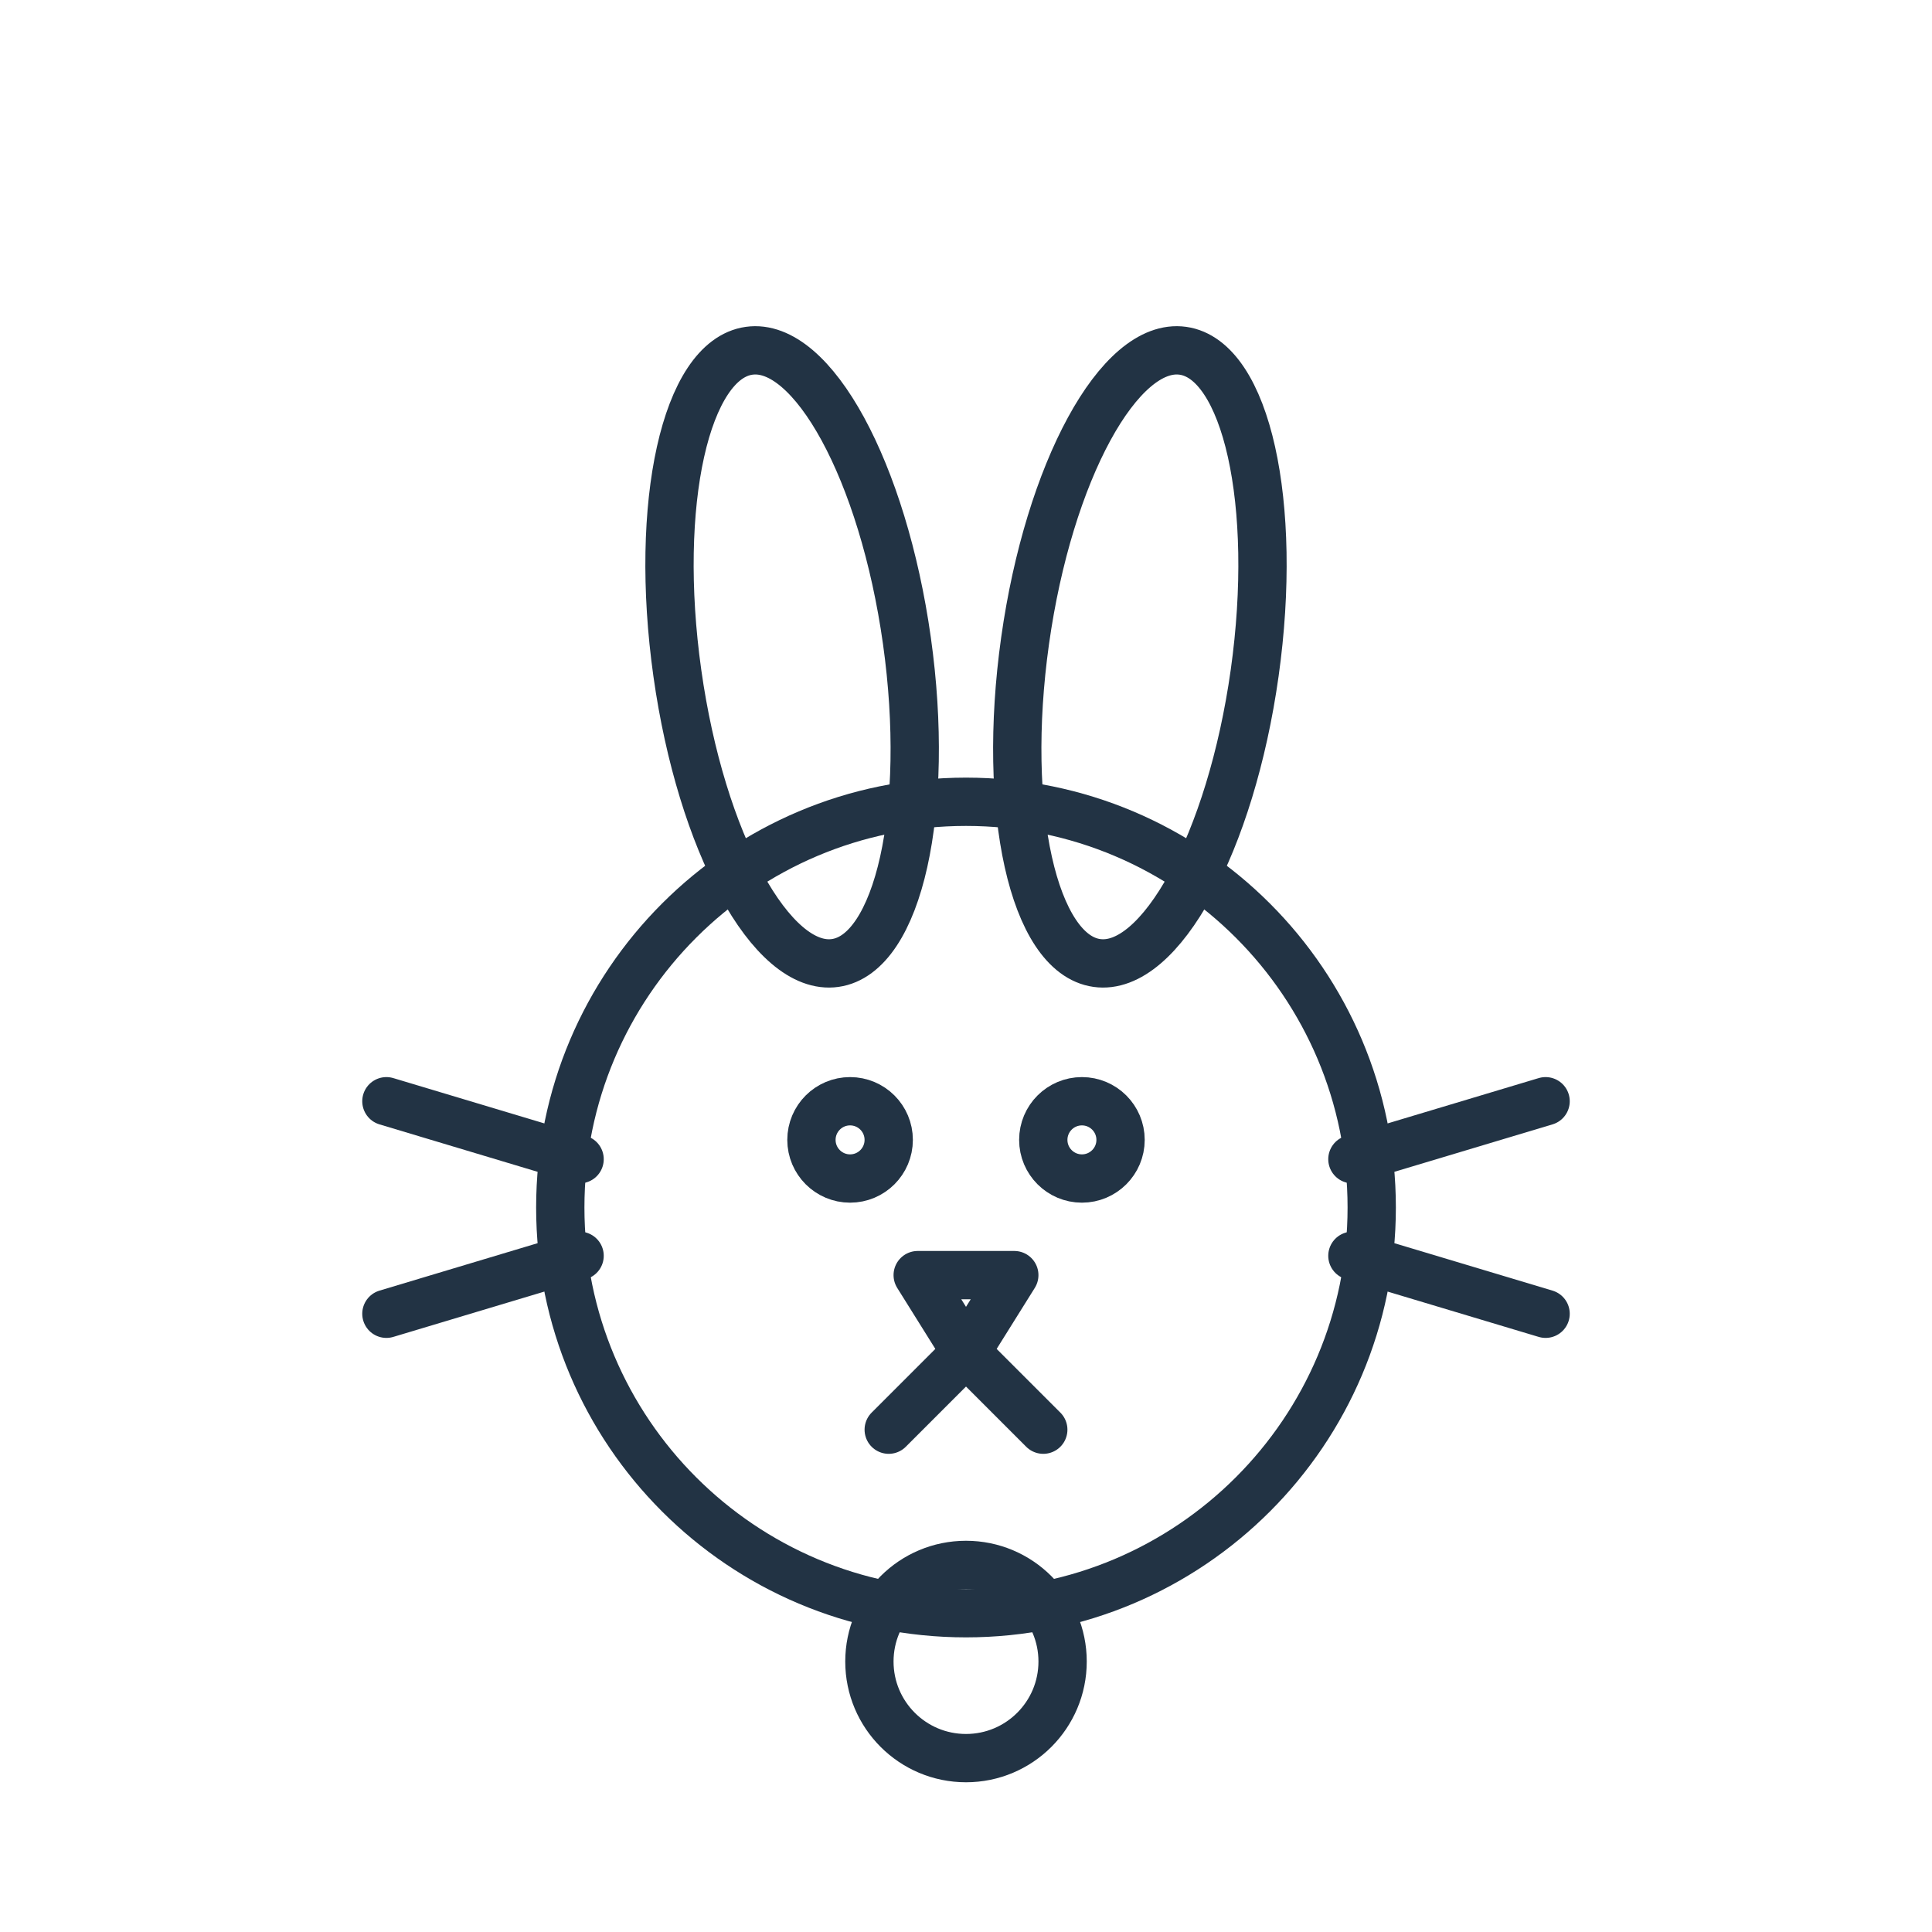
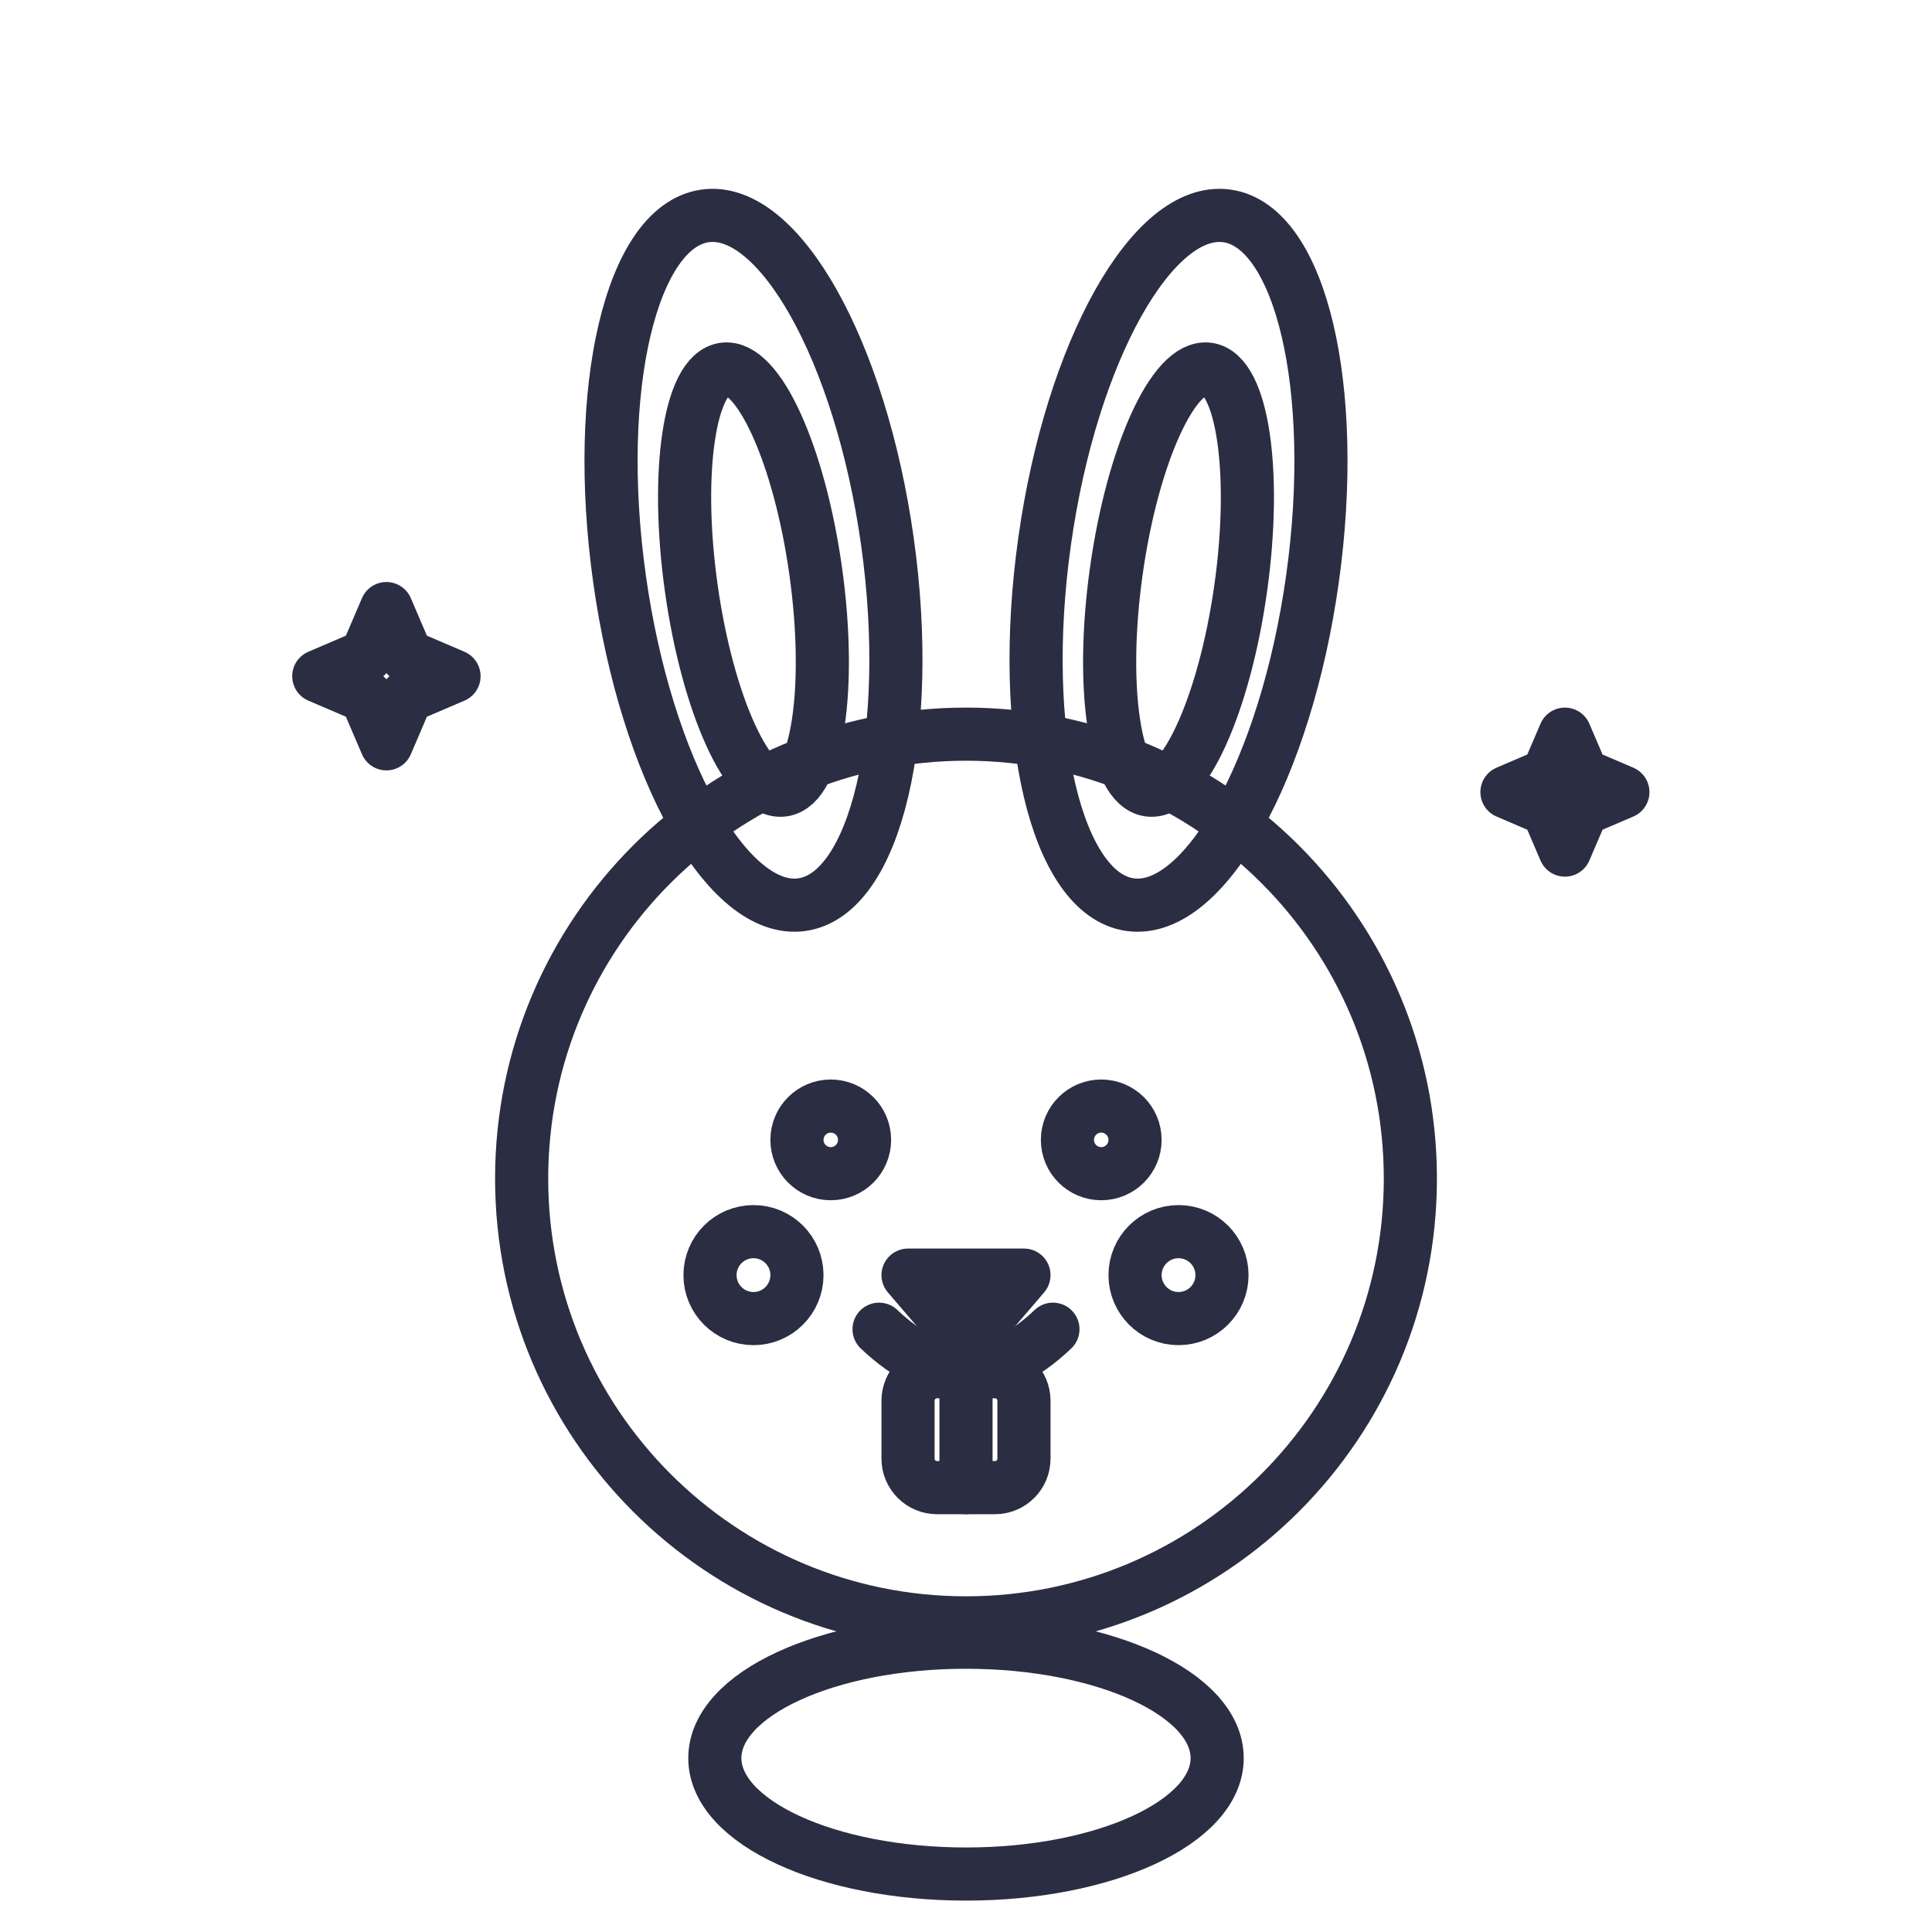
<svg xmlns="http://www.w3.org/2000/svg" viewBox="0 0 200 200">
-   <g fill="none" stroke="#234" stroke-width="5" stroke-linecap="round" stroke-linejoin="round">
-     <circle cx="100" cy="125" r="42" />
-     <ellipse cx="82" cy="68" rx="12" ry="32" transform="rotate(-8 82 68)" />
-     <ellipse cx="118" cy="68" rx="12" ry="32" transform="rotate(8 118 68)" />
-     <circle cx="88" cy="118" r="4" />
-     <circle cx="112" cy="118" r="4" />
-     <polygon points="95,132 105,132 100,140" />
-     <path d="M100 140 L92 148" />
-     <path d="M100 140 L108 148" />
-     <path d="M60 120 L40 114" />
-     <path d="M60 130 L40 136" />
-     <path d="M140 120 L160 114" />
-     <path d="M140 130 L160 136" />
-     <circle cx="100" cy="172" r="10" />
+   <g fill="none" stroke="#2b2d42" stroke-width="5.5" stroke-linecap="round" stroke-linejoin="round">
+     <circle cx="100" cy="122" r="46" />
+     <ellipse cx="78" cy="58" rx="14" ry="36" transform="rotate(-8 78 58)" />
+     <ellipse cx="122" cy="58" rx="14" ry="36" transform="rotate(8 122 58)" />
+     <ellipse cx="78" cy="60" rx="6.5" ry="22" transform="rotate(-8 78 60)" />
+     <ellipse cx="122" cy="60" rx="6.5" ry="22" transform="rotate(8 122 60)" />
+     <circle cx="86" cy="118" r="3.5" />
+     <circle cx="114" cy="118" r="3.5" />
+     <path d="M91 137.6 Q100 146.15 109 137.6" />
+     <circle cx="78" cy="132" r="4.5" />
+     <circle cx="122" cy="132" r="4.5" />
+     <polygon points="94,132 106,132 100,139" />
+     <rect x="94" y="142" width="12" height="12" rx="3" />
+     <path d="M100 142L100 154" />
+     <ellipse cx="100" cy="182" rx="26" ry="12" />
+     <polygon points="40,63 42.1,67.9 47,70 42.1,72.1 40,77 37.9,72.1 33,70 37.9,67.9" />
+     <polygon points="162,76 163.8,80.2 168,82 163.8,83.8 162,88 160.2,83.8 156,82 160.2,80.2" />
  </g>
</svg>
